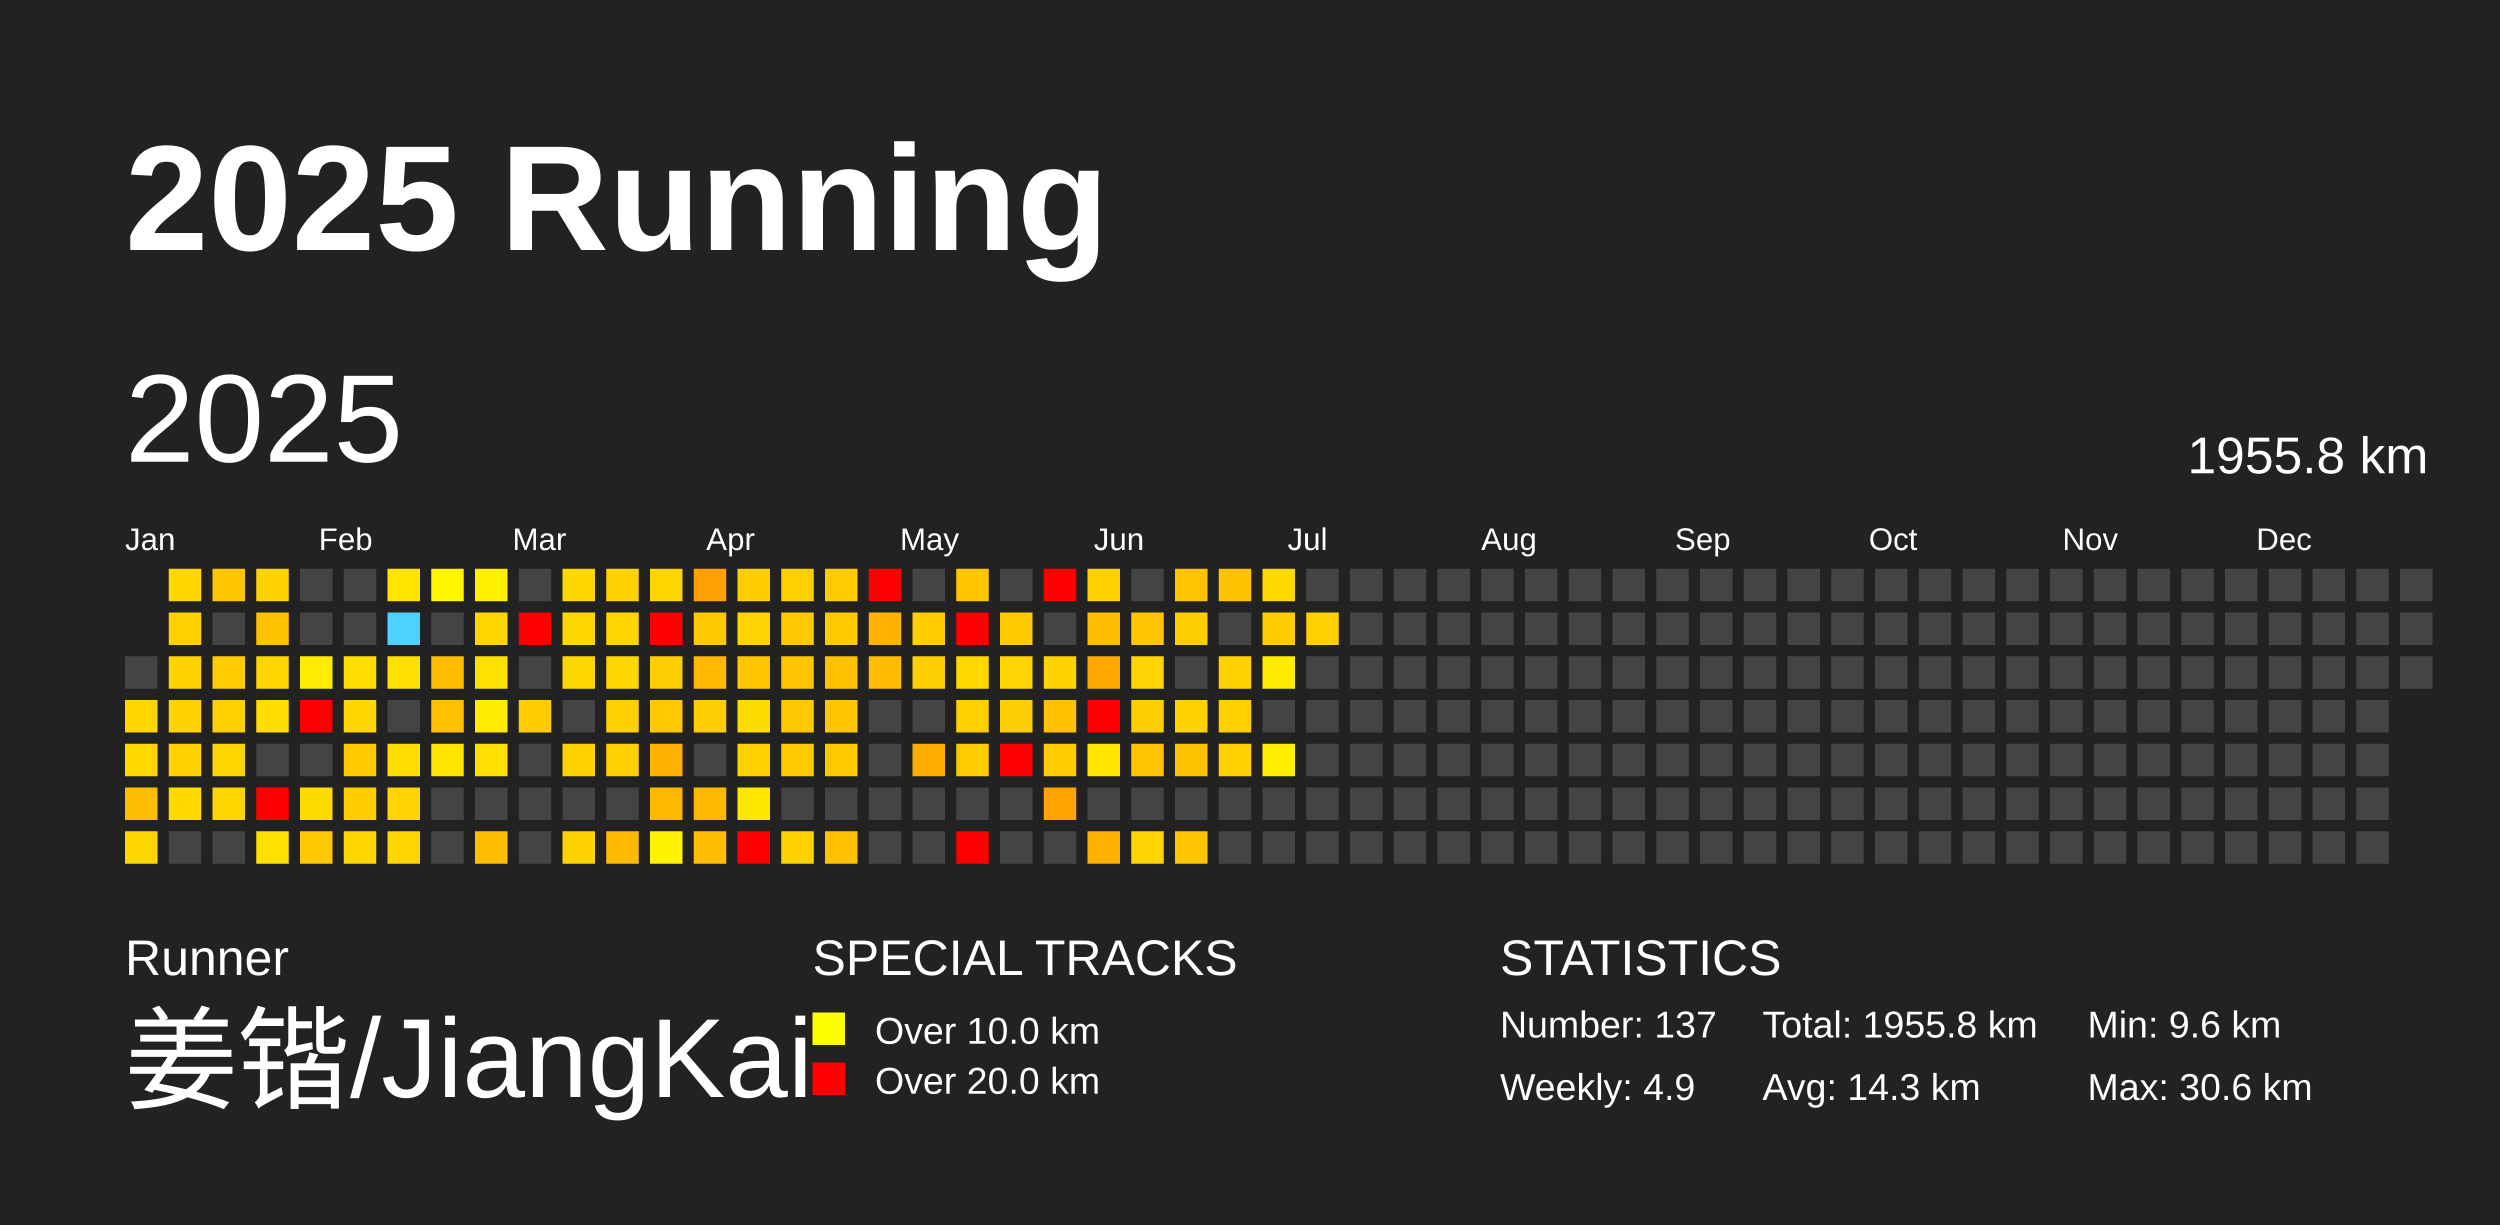
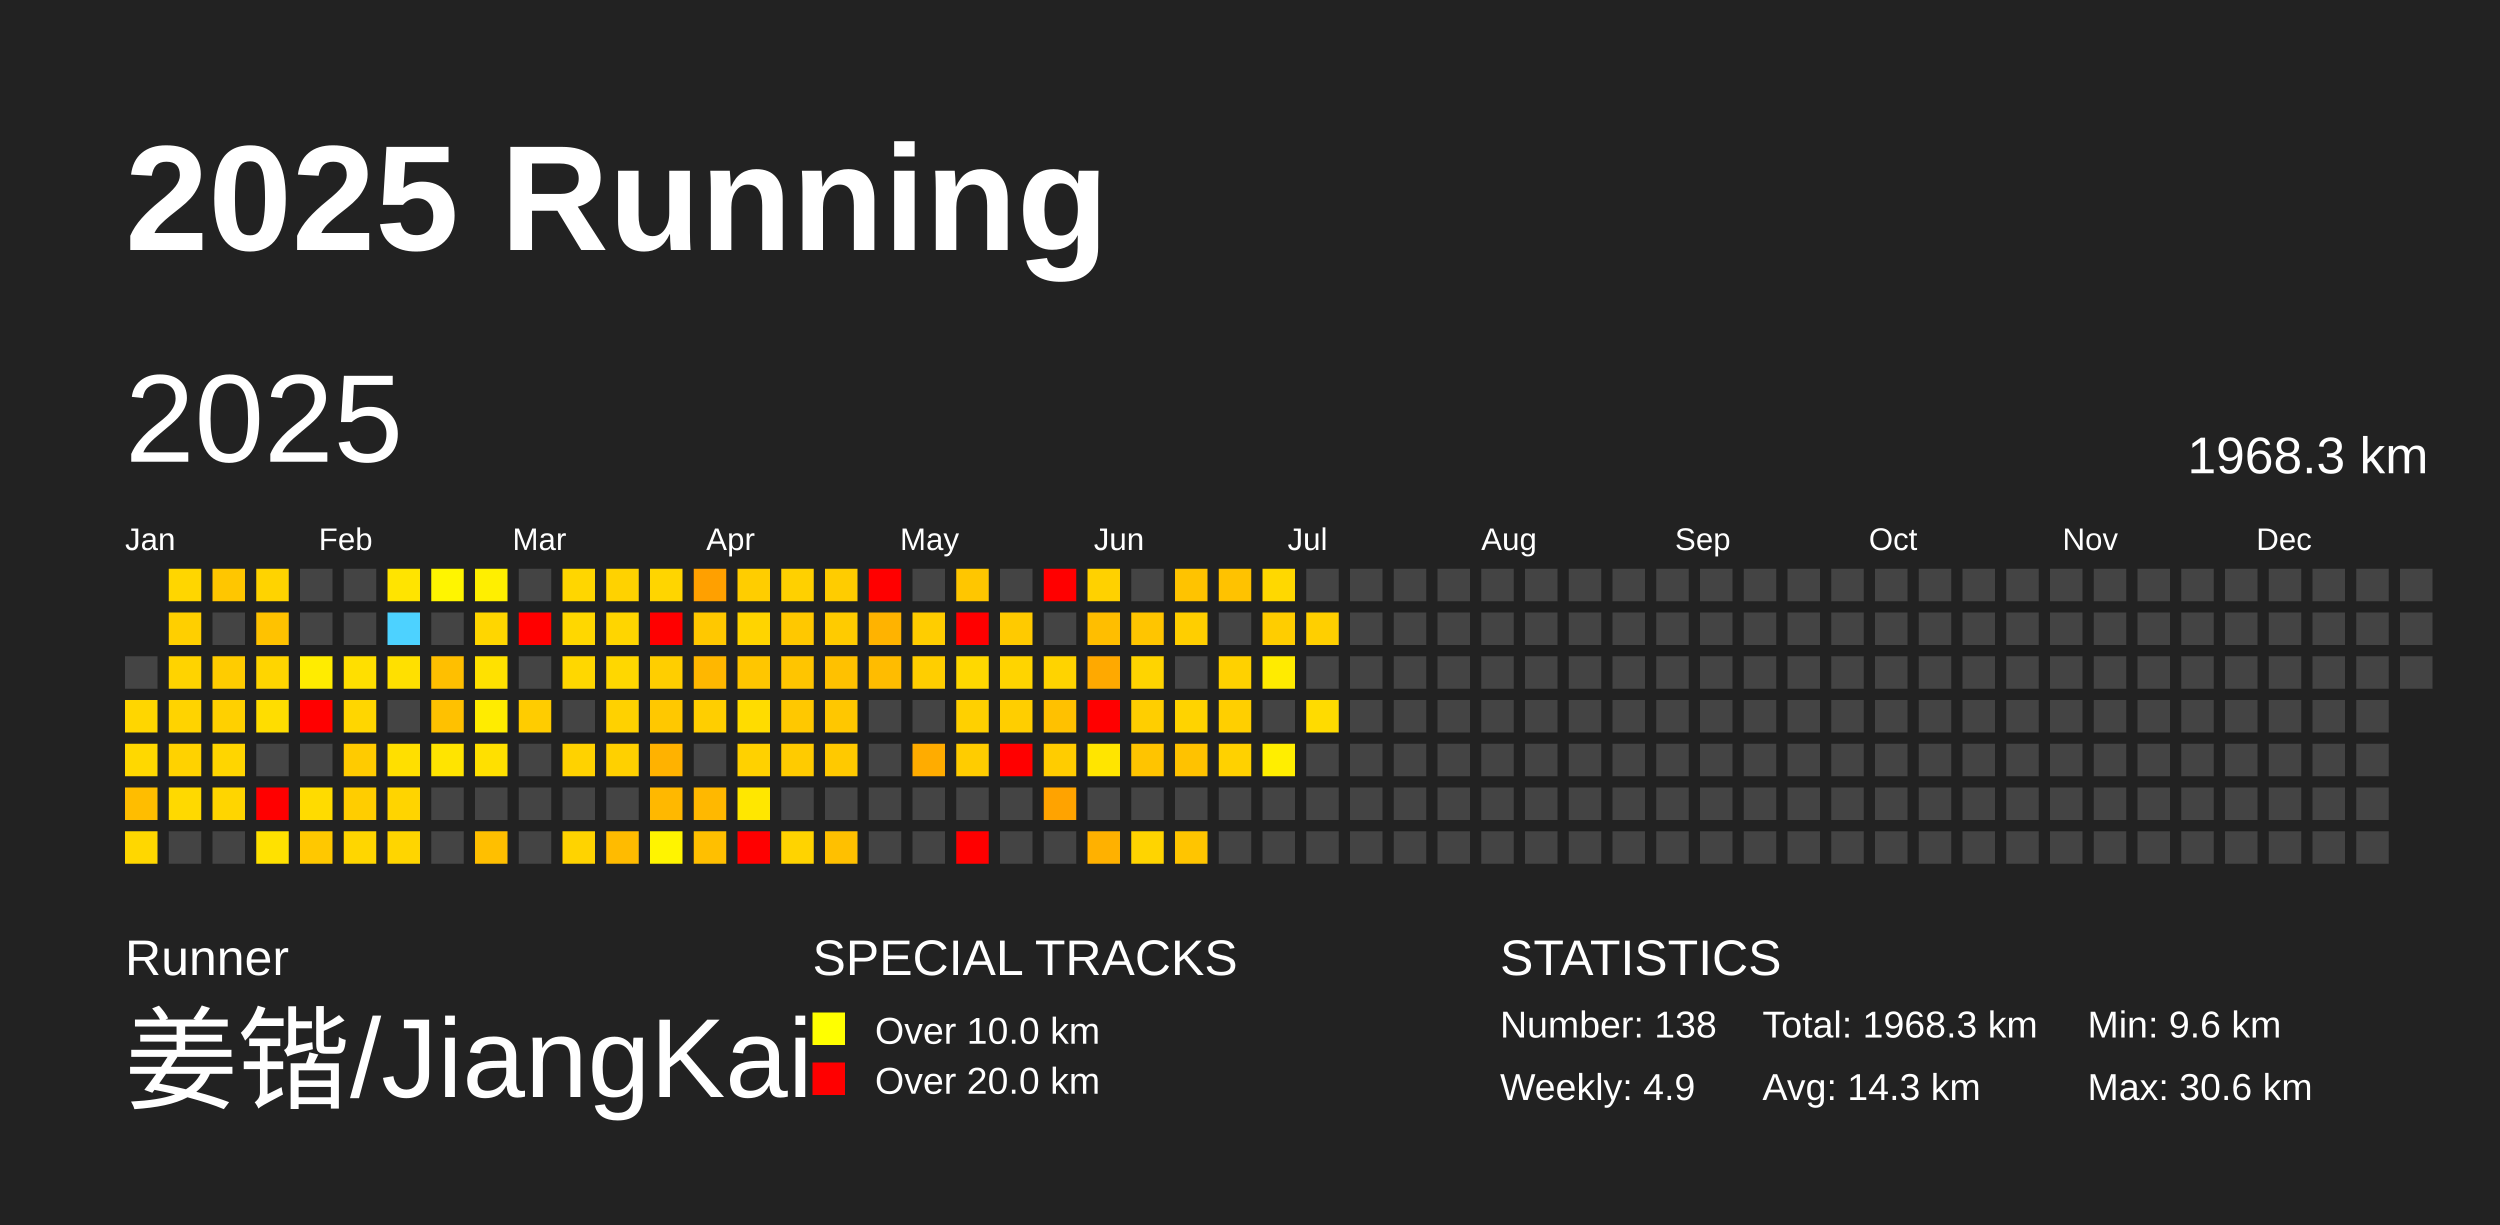
<svg xmlns="http://www.w3.org/2000/svg" baseProfile="full" height="98mm" version="1.1" viewBox="0,0,200,98" width="200mm">
  <defs />
  <rect fill="#222222" height="98" width="200" x="0" y="0" />
  <text fill="#FFFFFF" style="font-size:12px; font-family:Arial; font-weight:bold;" x="10" y="20">2025 Running</text>
  <text fill="#FFFFFF" style="font-size:4px; font-family:Arial" x="10" y="78">Runner</text>
  <text fill="#FFFFFF" style="font-size:9px; font-family:Arial" x="10" y="88">姜锴/JiangKai</text>
  <text fill="#FFFFFF" style="font-size:4px; font-family:Arial" x="65" y="78">SPECIAL TRACKS</text>
  <rect fill="yellow" height="2.6" width="2.6" x="65" y="81" />
  <text fill="#FFFFFF" style="font-size:3px; font-family:Arial" x="70" y="83.5">Over 10.0 km</text>
  <rect fill="red" height="2.6" width="2.6" x="65" y="85" />
  <text fill="#FFFFFF" style="font-size:3px; font-family:Arial" x="70" y="87.5">Over 20.0 km</text>
  <text fill="#FFFFFF" style="font-size:4px; font-family:Arial" x="120" y="78">STATISTICS</text>
-   <text fill="#FFFFFF" style="font-size:3px; font-family:Arial" x="120" y="83">Number: 137</text>
+   <text fill="#FFFFFF" style="font-size:3px; font-family:Arial" x="120" y="83">Number: 138</text>
  <text fill="#FFFFFF" style="font-size:3px; font-family:Arial" x="120" y="88">Weekly: 4.9</text>
-   <text fill="#FFFFFF" style="font-size:3px; font-family:Arial" x="141" y="83">Total: 1955.8 km</text>
+   <text fill="#FFFFFF" style="font-size:3px; font-family:Arial" x="141" y="83">Total: 1968.3 km</text>
  <text fill="#FFFFFF" style="font-size:3px; font-family:Arial" x="141" y="88">Avg: 14.3 km</text>
  <text fill="#FFFFFF" style="font-size:3px; font-family:Arial" x="167" y="83">Min: 9.6 km</text>
  <text fill="#FFFFFF" style="font-size:3px; font-family:Arial" x="167" y="88">Max: 30.6 km</text>
  <text dominant-baseline="hanging" fill="#FFFFFF" style="font-size:10.0px; font-family:Arial;" x="10" y="30">2025</text>
-   <text dominant-baseline="hanging" fill="#FFFFFF" style="font-size:4.125px; font-family:Arial;" x="175" y="35">1955.8 km</text>
+   <text dominant-baseline="hanging" fill="#FFFFFF" style="font-size:4.125px; font-family:Arial;" x="175" y="35">1968.3 km</text>
  <text fill="#FFFFFF" style="font-size:2.5px; font-family:Arial" x="10.0" y="44">Jan</text>
  <text fill="#FFFFFF" style="font-size:2.5px; font-family:Arial" x="25.5" y="44">Feb</text>
  <text fill="#FFFFFF" style="font-size:2.5px; font-family:Arial" x="41.0" y="44">Mar</text>
  <text fill="#FFFFFF" style="font-size:2.5px; font-family:Arial" x="56.5" y="44">Apr</text>
  <text fill="#FFFFFF" style="font-size:2.5px; font-family:Arial" x="72.0" y="44">May</text>
  <text fill="#FFFFFF" style="font-size:2.5px; font-family:Arial" x="87.5" y="44">Jun</text>
  <text fill="#FFFFFF" style="font-size:2.5px; font-family:Arial" x="103.0" y="44">Jul</text>
  <text fill="#FFFFFF" style="font-size:2.5px; font-family:Arial" x="118.5" y="44">Aug</text>
  <text fill="#FFFFFF" style="font-size:2.5px; font-family:Arial" x="134.0" y="44">Sep</text>
  <text fill="#FFFFFF" style="font-size:2.5px; font-family:Arial" x="149.5" y="44">Oct</text>
  <text fill="#FFFFFF" style="font-size:2.5px; font-family:Arial" x="165.0" y="44">Nov</text>
  <text fill="#FFFFFF" style="font-size:2.5px; font-family:Arial" x="180.5" y="44">Dec</text>
  <rect fill="#444444" height="2.6" width="2.6" x="10.0" y="52.5" />
  <rect fill="#ffd600" height="2.6" width="2.6" x="10.0" y="56.0" />
  <rect fill="#ffd800" height="2.6" width="2.6" x="10.0" y="59.5" />
  <rect fill="#ffbd00" height="2.6" width="2.6" x="10.0" y="63.0" />
  <rect fill="#ffd700" height="2.6" width="2.6" x="10.0" y="66.5" />
  <rect fill="#ffd600" height="2.6" width="2.6" x="13.5" y="45.5" />
  <rect fill="#ffcf00" height="2.6" width="2.6" x="13.5" y="49.0" />
  <rect fill="#ffd300" height="2.6" width="2.6" x="13.5" y="52.5" />
  <rect fill="#ffd300" height="2.6" width="2.6" x="13.5" y="56.0" />
  <rect fill="#ffd200" height="2.6" width="2.6" x="13.5" y="59.5" />
  <rect fill="#ffd900" height="2.6" width="2.6" x="13.5" y="63.0" />
  <rect fill="#444444" height="2.6" width="2.6" x="13.5" y="66.5" />
  <rect fill="#ffc600" height="2.6" width="2.6" x="17.0" y="45.5" />
  <rect fill="#444444" height="2.6" width="2.6" x="17.0" y="49.0" />
  <rect fill="#ffcc00" height="2.6" width="2.6" x="17.0" y="52.5" />
  <rect fill="#ffd000" height="2.6" width="2.6" x="17.0" y="56.0" />
  <rect fill="#ffd500" height="2.6" width="2.6" x="17.0" y="59.5" />
  <rect fill="#ffd500" height="2.6" width="2.6" x="17.0" y="63.0" />
  <rect fill="#444444" height="2.6" width="2.6" x="17.0" y="66.5" />
  <rect fill="#ffd300" height="2.6" width="2.6" x="20.5" y="45.5" />
  <rect fill="#ffc200" height="2.6" width="2.6" x="20.5" y="49.0" />
  <rect fill="#ffd500" height="2.6" width="2.6" x="20.5" y="52.5" />
  <rect fill="#ffdd00" height="2.6" width="2.6" x="20.5" y="56.0" />
  <rect fill="#444444" height="2.6" width="2.6" x="20.5" y="59.5" />
  <rect fill="red" height="2.6" width="2.6" x="20.5" y="63.0" />
  <rect fill="#ffe100" height="2.6" width="2.6" x="20.5" y="66.5" />
  <rect fill="#444444" height="2.6" width="2.6" x="24.0" y="45.5" />
  <rect fill="#444444" height="2.6" width="2.6" x="24.0" y="49.0" />
  <rect fill="#ffec00" height="2.6" width="2.6" x="24.0" y="52.5" />
  <rect fill="red" height="2.6" width="2.6" x="24.0" y="56.0" />
  <rect fill="#444444" height="2.6" width="2.6" x="24.0" y="59.5" />
  <rect fill="#ffdb00" height="2.6" width="2.6" x="24.0" y="63.0" />
  <rect fill="#ffc800" height="2.6" width="2.6" x="24.0" y="66.5" />
  <rect fill="#444444" height="2.6" width="2.6" x="27.5" y="45.5" />
  <rect fill="#444444" height="2.6" width="2.6" x="27.5" y="49.0" />
  <rect fill="#ffdf00" height="2.6" width="2.6" x="27.5" y="52.5" />
  <rect fill="#ffd600" height="2.6" width="2.6" x="27.5" y="56.0" />
  <rect fill="#ffcb00" height="2.6" width="2.6" x="27.5" y="59.5" />
  <rect fill="#ffcd00" height="2.6" width="2.6" x="27.5" y="63.0" />
  <rect fill="#ffd600" height="2.6" width="2.6" x="27.5" y="66.5" />
  <rect fill="#ffe400" height="2.6" width="2.6" x="31.0" y="45.5" />
  <rect fill="#4dd2ff" height="2.6" width="2.6" x="31.0" y="49.0" />
  <rect fill="#ffe000" height="2.6" width="2.6" x="31.0" y="52.5" />
  <rect fill="#444444" height="2.6" width="2.6" x="31.0" y="56.0" />
  <rect fill="#ffdf00" height="2.6" width="2.6" x="31.0" y="59.5" />
  <rect fill="#ffd400" height="2.6" width="2.6" x="31.0" y="63.0" />
  <rect fill="#ffd500" height="2.6" width="2.6" x="31.0" y="66.5" />
  <rect fill="#fff500" height="2.6" width="2.6" x="34.5" y="45.5" />
  <rect fill="#444444" height="2.6" width="2.6" x="34.5" y="49.0" />
  <rect fill="#ffbf00" height="2.6" width="2.6" x="34.5" y="52.5" />
  <rect fill="#ffc100" height="2.6" width="2.6" x="34.5" y="56.0" />
  <rect fill="#ffe400" height="2.6" width="2.6" x="34.5" y="59.5" />
  <rect fill="#444444" height="2.6" width="2.6" x="34.5" y="63.0" />
  <rect fill="#444444" height="2.6" width="2.6" x="34.5" y="66.5" />
  <rect fill="#ffef00" height="2.6" width="2.6" x="38.0" y="45.5" />
  <rect fill="#ffd600" height="2.6" width="2.6" x="38.0" y="49.0" />
  <rect fill="#ffe100" height="2.6" width="2.6" x="38.0" y="52.5" />
  <rect fill="#ffec00" height="2.6" width="2.6" x="38.0" y="56.0" />
  <rect fill="#ffe000" height="2.6" width="2.6" x="38.0" y="59.5" />
  <rect fill="#444444" height="2.6" width="2.6" x="38.0" y="63.0" />
  <rect fill="#ffbf00" height="2.6" width="2.6" x="38.0" y="66.5" />
  <rect fill="#444444" height="2.6" width="2.6" x="41.5" y="45.5" />
  <rect fill="red" height="2.6" width="2.6" x="41.5" y="49.0" />
  <rect fill="#444444" height="2.6" width="2.6" x="41.5" y="52.5" />
  <rect fill="#ffcc00" height="2.6" width="2.6" x="41.5" y="56.0" />
  <rect fill="#444444" height="2.6" width="2.6" x="41.5" y="59.5" />
  <rect fill="#444444" height="2.6" width="2.6" x="41.5" y="63.0" />
  <rect fill="#444444" height="2.6" width="2.6" x="41.5" y="66.5" />
  <rect fill="#ffd600" height="2.6" width="2.6" x="45.0" y="45.5" />
  <rect fill="#ffd700" height="2.6" width="2.6" x="45.0" y="49.0" />
  <rect fill="#ffd700" height="2.6" width="2.6" x="45.0" y="52.5" />
  <rect fill="#444444" height="2.6" width="2.6" x="45.0" y="56.0" />
  <rect fill="#ffd200" height="2.6" width="2.6" x="45.0" y="59.5" />
  <rect fill="#444444" height="2.6" width="2.6" x="45.0" y="63.0" />
  <rect fill="#ffd300" height="2.6" width="2.6" x="45.0" y="66.5" />
  <rect fill="#ffd200" height="2.6" width="2.6" x="48.5" y="45.5" />
  <rect fill="#ffd500" height="2.6" width="2.6" x="48.5" y="49.0" />
  <rect fill="#ffd700" height="2.6" width="2.6" x="48.5" y="52.5" />
  <rect fill="#ffd100" height="2.6" width="2.6" x="48.5" y="56.0" />
  <rect fill="#ffd000" height="2.6" width="2.6" x="48.5" y="59.5" />
  <rect fill="#444444" height="2.6" width="2.6" x="48.5" y="63.0" />
  <rect fill="#ffbb00" height="2.6" width="2.6" x="48.5" y="66.5" />
  <rect fill="#ffd500" height="2.6" width="2.6" x="52.0" y="45.5" />
  <rect fill="red" height="2.6" width="2.6" x="52.0" y="49.0" />
  <rect fill="#ffce00" height="2.6" width="2.6" x="52.0" y="52.5" />
  <rect fill="#ffc800" height="2.6" width="2.6" x="52.0" y="56.0" />
  <rect fill="#ffb200" height="2.6" width="2.6" x="52.0" y="59.5" />
  <rect fill="#ffb800" height="2.6" width="2.6" x="52.0" y="63.0" />
  <rect fill="#fff400" height="2.6" width="2.6" x="52.0" y="66.5" />
  <rect fill="#ffa000" height="2.6" width="2.6" x="55.5" y="45.5" />
  <rect fill="#ffc800" height="2.6" width="2.6" x="55.5" y="49.0" />
  <rect fill="#ffb700" height="2.6" width="2.6" x="55.5" y="52.5" />
  <rect fill="#ffce00" height="2.6" width="2.6" x="55.5" y="56.0" />
  <rect fill="#444444" height="2.6" width="2.6" x="55.5" y="59.5" />
  <rect fill="#ffb800" height="2.6" width="2.6" x="55.5" y="63.0" />
  <rect fill="#ffbf00" height="2.6" width="2.6" x="55.5" y="66.5" />
  <rect fill="#ffcd00" height="2.6" width="2.6" x="59.0" y="45.5" />
  <rect fill="#ffd400" height="2.6" width="2.6" x="59.0" y="49.0" />
  <rect fill="#ffc600" height="2.6" width="2.6" x="59.0" y="52.5" />
  <rect fill="#ffdc00" height="2.6" width="2.6" x="59.0" y="56.0" />
  <rect fill="#ffd100" height="2.6" width="2.6" x="59.0" y="59.5" />
  <rect fill="#ffe700" height="2.6" width="2.6" x="59.0" y="63.0" />
  <rect fill="red" height="2.6" width="2.6" x="59.0" y="66.5" />
  <rect fill="#ffd000" height="2.6" width="2.6" x="62.5" y="45.5" />
  <rect fill="#ffc800" height="2.6" width="2.6" x="62.5" y="49.0" />
  <rect fill="#ffc500" height="2.6" width="2.6" x="62.5" y="52.5" />
  <rect fill="#ffc800" height="2.6" width="2.6" x="62.5" y="56.0" />
  <rect fill="#ffcb00" height="2.6" width="2.6" x="62.5" y="59.5" />
  <rect fill="#444444" height="2.6" width="2.6" x="62.5" y="63.0" />
  <rect fill="#ffd300" height="2.6" width="2.6" x="62.5" y="66.5" />
  <rect fill="#ffcc00" height="2.6" width="2.6" x="66.0" y="45.5" />
  <rect fill="#ffcb00" height="2.6" width="2.6" x="66.0" y="49.0" />
  <rect fill="#ffc100" height="2.6" width="2.6" x="66.0" y="52.5" />
  <rect fill="#ffc700" height="2.6" width="2.6" x="66.0" y="56.0" />
  <rect fill="#ffc900" height="2.6" width="2.6" x="66.0" y="59.5" />
  <rect fill="#444444" height="2.6" width="2.6" x="66.0" y="63.0" />
  <rect fill="#ffc000" height="2.6" width="2.6" x="66.0" y="66.5" />
  <rect fill="red" height="2.6" width="2.6" x="69.5" y="45.5" />
  <rect fill="#ffb300" height="2.6" width="2.6" x="69.5" y="49.0" />
  <rect fill="#ffbc00" height="2.6" width="2.6" x="69.5" y="52.5" />
  <rect fill="#444444" height="2.6" width="2.6" x="69.5" y="56.0" />
  <rect fill="#444444" height="2.6" width="2.6" x="69.5" y="59.5" />
  <rect fill="#444444" height="2.6" width="2.6" x="69.5" y="63.0" />
  <rect fill="#444444" height="2.6" width="2.6" x="69.5" y="66.5" />
  <rect fill="#444444" height="2.6" width="2.6" x="73.0" y="45.5" />
  <rect fill="#ffcd00" height="2.6" width="2.6" x="73.0" y="49.0" />
  <rect fill="#ffce00" height="2.6" width="2.6" x="73.0" y="52.5" />
  <rect fill="#444444" height="2.6" width="2.6" x="73.0" y="56.0" />
  <rect fill="#ffac00" height="2.6" width="2.6" x="73.0" y="59.5" />
  <rect fill="#444444" height="2.6" width="2.6" x="73.0" y="63.0" />
  <rect fill="#444444" height="2.6" width="2.6" x="73.0" y="66.5" />
  <rect fill="#ffc600" height="2.6" width="2.6" x="76.5" y="45.5" />
  <rect fill="red" height="2.6" width="2.6" x="76.5" y="49.0" />
  <rect fill="#ffd800" height="2.6" width="2.6" x="76.5" y="52.5" />
  <rect fill="#ffd000" height="2.6" width="2.6" x="76.5" y="56.0" />
  <rect fill="#ffcc00" height="2.6" width="2.6" x="76.5" y="59.5" />
  <rect fill="#444444" height="2.6" width="2.6" x="76.5" y="63.0" />
  <rect fill="red" height="2.6" width="2.6" x="76.5" y="66.5" />
  <rect fill="#444444" height="2.6" width="2.6" x="80.0" y="45.5" />
  <rect fill="#ffca00" height="2.6" width="2.6" x="80.0" y="49.0" />
  <rect fill="#ffd400" height="2.6" width="2.6" x="80.0" y="52.5" />
  <rect fill="#ffce00" height="2.6" width="2.6" x="80.0" y="56.0" />
  <rect fill="red" height="2.6" width="2.6" x="80.0" y="59.5" />
  <rect fill="#444444" height="2.6" width="2.6" x="80.0" y="63.0" />
  <rect fill="#444444" height="2.6" width="2.6" x="80.0" y="66.5" />
  <rect fill="red" height="2.6" width="2.6" x="83.5" y="45.5" />
  <rect fill="#444444" height="2.6" width="2.6" x="83.5" y="49.0" />
  <rect fill="#ffd300" height="2.6" width="2.6" x="83.5" y="52.5" />
  <rect fill="#ffc100" height="2.6" width="2.6" x="83.5" y="56.0" />
  <rect fill="#ffcc00" height="2.6" width="2.6" x="83.5" y="59.5" />
  <rect fill="#ffa300" height="2.6" width="2.6" x="83.5" y="63.0" />
  <rect fill="#444444" height="2.6" width="2.6" x="83.5" y="66.5" />
  <rect fill="#ffd100" height="2.6" width="2.6" x="87.0" y="45.5" />
  <rect fill="#ffbe00" height="2.6" width="2.6" x="87.0" y="49.0" />
  <rect fill="#ffa900" height="2.6" width="2.6" x="87.0" y="52.5" />
  <rect fill="red" height="2.6" width="2.6" x="87.0" y="56.0" />
  <rect fill="#ffe500" height="2.6" width="2.6" x="87.0" y="59.5" />
  <rect fill="#444444" height="2.6" width="2.6" x="87.0" y="63.0" />
  <rect fill="#ffb100" height="2.6" width="2.6" x="87.0" y="66.5" />
  <rect fill="#444444" height="2.6" width="2.6" x="90.5" y="45.5" />
  <rect fill="#ffc500" height="2.6" width="2.6" x="90.5" y="49.0" />
  <rect fill="#ffd400" height="2.6" width="2.6" x="90.5" y="52.5" />
  <rect fill="#ffce00" height="2.6" width="2.6" x="90.5" y="56.0" />
  <rect fill="#ffc400" height="2.6" width="2.6" x="90.5" y="59.5" />
  <rect fill="#444444" height="2.6" width="2.6" x="90.5" y="63.0" />
  <rect fill="#ffd400" height="2.6" width="2.6" x="90.5" y="66.5" />
  <rect fill="#ffc300" height="2.6" width="2.6" x="94.0" y="45.5" />
  <rect fill="#ffce00" height="2.6" width="2.6" x="94.0" y="49.0" />
  <rect fill="#444444" height="2.6" width="2.6" x="94.0" y="52.5" />
  <rect fill="#ffd300" height="2.6" width="2.6" x="94.0" y="56.0" />
  <rect fill="#ffc200" height="2.6" width="2.6" x="94.0" y="59.5" />
  <rect fill="#444444" height="2.6" width="2.6" x="94.0" y="63.0" />
  <rect fill="#ffc500" height="2.6" width="2.6" x="94.0" y="66.5" />
  <rect fill="#ffc200" height="2.6" width="2.6" x="97.5" y="45.5" />
  <rect fill="#444444" height="2.6" width="2.6" x="97.5" y="49.0" />
  <rect fill="#ffd100" height="2.6" width="2.6" x="97.5" y="52.5" />
  <rect fill="#ffcf00" height="2.6" width="2.6" x="97.5" y="56.0" />
  <rect fill="#ffd100" height="2.6" width="2.6" x="97.5" y="59.5" />
  <rect fill="#444444" height="2.6" width="2.6" x="97.5" y="63.0" />
  <rect fill="#444444" height="2.6" width="2.6" x="97.5" y="66.5" />
  <rect fill="#ffd800" height="2.6" width="2.6" x="101.0" y="45.5" />
  <rect fill="#ffcd00" height="2.6" width="2.6" x="101.0" y="49.0" />
  <rect fill="#ffeb00" height="2.6" width="2.6" x="101.0" y="52.5" />
  <rect fill="#444444" height="2.6" width="2.6" x="101.0" y="56.0" />
  <rect fill="#ffee00" height="2.6" width="2.6" x="101.0" y="59.5" />
  <rect fill="#444444" height="2.6" width="2.6" x="101.0" y="63.0" />
  <rect fill="#444444" height="2.6" width="2.6" x="101.0" y="66.5" />
  <rect fill="#444444" height="2.6" width="2.6" x="104.5" y="45.5" />
  <rect fill="#ffcf00" height="2.6" width="2.6" x="104.5" y="49.0" />
  <rect fill="#444444" height="2.6" width="2.6" x="104.5" y="52.5" />
-   <rect fill="#444444" height="2.6" width="2.6" x="104.5" y="56.0" />
+   <rect fill="#ffdb00" height="2.6" width="2.6" x="104.5" y="56.0" />
  <rect fill="#444444" height="2.6" width="2.6" x="104.5" y="59.5" />
  <rect fill="#444444" height="2.6" width="2.6" x="104.5" y="63.0" />
  <rect fill="#444444" height="2.6" width="2.6" x="104.5" y="66.5" />
  <rect fill="#444444" height="2.6" width="2.6" x="108.0" y="45.5" />
  <rect fill="#444444" height="2.6" width="2.6" x="108.0" y="49.0" />
  <rect fill="#444444" height="2.6" width="2.6" x="108.0" y="52.5" />
  <rect fill="#444444" height="2.6" width="2.6" x="108.0" y="56.0" />
  <rect fill="#444444" height="2.6" width="2.6" x="108.0" y="59.5" />
  <rect fill="#444444" height="2.6" width="2.6" x="108.0" y="63.0" />
  <rect fill="#444444" height="2.6" width="2.6" x="108.0" y="66.5" />
  <rect fill="#444444" height="2.6" width="2.6" x="111.5" y="45.5" />
  <rect fill="#444444" height="2.6" width="2.6" x="111.5" y="49.0" />
  <rect fill="#444444" height="2.6" width="2.6" x="111.5" y="52.5" />
  <rect fill="#444444" height="2.6" width="2.6" x="111.5" y="56.0" />
  <rect fill="#444444" height="2.6" width="2.6" x="111.5" y="59.5" />
  <rect fill="#444444" height="2.6" width="2.6" x="111.5" y="63.0" />
  <rect fill="#444444" height="2.6" width="2.6" x="111.5" y="66.5" />
  <rect fill="#444444" height="2.6" width="2.6" x="115.0" y="45.5" />
  <rect fill="#444444" height="2.6" width="2.6" x="115.0" y="49.0" />
  <rect fill="#444444" height="2.6" width="2.6" x="115.0" y="52.5" />
  <rect fill="#444444" height="2.6" width="2.6" x="115.0" y="56.0" />
  <rect fill="#444444" height="2.6" width="2.6" x="115.0" y="59.5" />
  <rect fill="#444444" height="2.6" width="2.6" x="115.0" y="63.0" />
  <rect fill="#444444" height="2.6" width="2.6" x="115.0" y="66.5" />
  <rect fill="#444444" height="2.6" width="2.6" x="118.5" y="45.5" />
  <rect fill="#444444" height="2.6" width="2.6" x="118.5" y="49.0" />
  <rect fill="#444444" height="2.6" width="2.6" x="118.5" y="52.5" />
  <rect fill="#444444" height="2.6" width="2.6" x="118.5" y="56.0" />
  <rect fill="#444444" height="2.6" width="2.6" x="118.5" y="59.5" />
  <rect fill="#444444" height="2.6" width="2.6" x="118.5" y="63.0" />
  <rect fill="#444444" height="2.6" width="2.6" x="118.5" y="66.5" />
  <rect fill="#444444" height="2.6" width="2.6" x="122.0" y="45.5" />
  <rect fill="#444444" height="2.6" width="2.6" x="122.0" y="49.0" />
  <rect fill="#444444" height="2.6" width="2.6" x="122.0" y="52.5" />
  <rect fill="#444444" height="2.6" width="2.6" x="122.0" y="56.0" />
  <rect fill="#444444" height="2.6" width="2.6" x="122.0" y="59.5" />
  <rect fill="#444444" height="2.6" width="2.6" x="122.0" y="63.0" />
  <rect fill="#444444" height="2.6" width="2.6" x="122.0" y="66.5" />
  <rect fill="#444444" height="2.6" width="2.6" x="125.5" y="45.5" />
  <rect fill="#444444" height="2.6" width="2.6" x="125.5" y="49.0" />
  <rect fill="#444444" height="2.6" width="2.6" x="125.5" y="52.5" />
  <rect fill="#444444" height="2.6" width="2.6" x="125.5" y="56.0" />
  <rect fill="#444444" height="2.6" width="2.6" x="125.5" y="59.5" />
  <rect fill="#444444" height="2.6" width="2.6" x="125.5" y="63.0" />
  <rect fill="#444444" height="2.6" width="2.6" x="125.5" y="66.5" />
  <rect fill="#444444" height="2.6" width="2.6" x="129.0" y="45.5" />
  <rect fill="#444444" height="2.6" width="2.6" x="129.0" y="49.0" />
  <rect fill="#444444" height="2.6" width="2.6" x="129.0" y="52.5" />
  <rect fill="#444444" height="2.6" width="2.6" x="129.0" y="56.0" />
  <rect fill="#444444" height="2.6" width="2.6" x="129.0" y="59.5" />
  <rect fill="#444444" height="2.6" width="2.6" x="129.0" y="63.0" />
  <rect fill="#444444" height="2.6" width="2.6" x="129.0" y="66.5" />
  <rect fill="#444444" height="2.6" width="2.6" x="132.5" y="45.5" />
  <rect fill="#444444" height="2.6" width="2.6" x="132.5" y="49.0" />
  <rect fill="#444444" height="2.6" width="2.6" x="132.5" y="52.5" />
  <rect fill="#444444" height="2.6" width="2.6" x="132.5" y="56.0" />
  <rect fill="#444444" height="2.6" width="2.6" x="132.5" y="59.5" />
  <rect fill="#444444" height="2.6" width="2.6" x="132.5" y="63.0" />
  <rect fill="#444444" height="2.6" width="2.6" x="132.5" y="66.5" />
  <rect fill="#444444" height="2.6" width="2.6" x="136.0" y="45.5" />
  <rect fill="#444444" height="2.6" width="2.6" x="136.0" y="49.0" />
  <rect fill="#444444" height="2.6" width="2.6" x="136.0" y="52.5" />
  <rect fill="#444444" height="2.6" width="2.6" x="136.0" y="56.0" />
  <rect fill="#444444" height="2.6" width="2.6" x="136.0" y="59.5" />
  <rect fill="#444444" height="2.6" width="2.6" x="136.0" y="63.0" />
  <rect fill="#444444" height="2.6" width="2.6" x="136.0" y="66.5" />
  <rect fill="#444444" height="2.6" width="2.6" x="139.5" y="45.5" />
  <rect fill="#444444" height="2.6" width="2.6" x="139.5" y="49.0" />
  <rect fill="#444444" height="2.6" width="2.6" x="139.5" y="52.5" />
  <rect fill="#444444" height="2.6" width="2.6" x="139.5" y="56.0" />
  <rect fill="#444444" height="2.6" width="2.6" x="139.5" y="59.5" />
  <rect fill="#444444" height="2.6" width="2.6" x="139.5" y="63.0" />
  <rect fill="#444444" height="2.6" width="2.6" x="139.5" y="66.5" />
  <rect fill="#444444" height="2.6" width="2.6" x="143.0" y="45.5" />
  <rect fill="#444444" height="2.6" width="2.6" x="143.0" y="49.0" />
  <rect fill="#444444" height="2.6" width="2.6" x="143.0" y="52.5" />
  <rect fill="#444444" height="2.6" width="2.6" x="143.0" y="56.0" />
  <rect fill="#444444" height="2.6" width="2.6" x="143.0" y="59.5" />
  <rect fill="#444444" height="2.6" width="2.6" x="143.0" y="63.0" />
  <rect fill="#444444" height="2.6" width="2.6" x="143.0" y="66.5" />
  <rect fill="#444444" height="2.6" width="2.6" x="146.5" y="45.5" />
  <rect fill="#444444" height="2.6" width="2.6" x="146.5" y="49.0" />
  <rect fill="#444444" height="2.6" width="2.6" x="146.5" y="52.5" />
  <rect fill="#444444" height="2.6" width="2.6" x="146.5" y="56.0" />
  <rect fill="#444444" height="2.6" width="2.6" x="146.5" y="59.5" />
  <rect fill="#444444" height="2.6" width="2.6" x="146.5" y="63.0" />
  <rect fill="#444444" height="2.6" width="2.6" x="146.5" y="66.5" />
  <rect fill="#444444" height="2.6" width="2.6" x="150.0" y="45.5" />
  <rect fill="#444444" height="2.6" width="2.6" x="150.0" y="49.0" />
  <rect fill="#444444" height="2.6" width="2.6" x="150.0" y="52.5" />
  <rect fill="#444444" height="2.6" width="2.6" x="150.0" y="56.0" />
  <rect fill="#444444" height="2.6" width="2.6" x="150.0" y="59.5" />
  <rect fill="#444444" height="2.6" width="2.6" x="150.0" y="63.0" />
  <rect fill="#444444" height="2.6" width="2.6" x="150.0" y="66.5" />
  <rect fill="#444444" height="2.6" width="2.6" x="153.5" y="45.5" />
  <rect fill="#444444" height="2.6" width="2.6" x="153.5" y="49.0" />
  <rect fill="#444444" height="2.6" width="2.6" x="153.5" y="52.5" />
  <rect fill="#444444" height="2.6" width="2.6" x="153.5" y="56.0" />
  <rect fill="#444444" height="2.6" width="2.6" x="153.5" y="59.5" />
  <rect fill="#444444" height="2.6" width="2.6" x="153.5" y="63.0" />
  <rect fill="#444444" height="2.6" width="2.6" x="153.5" y="66.5" />
  <rect fill="#444444" height="2.6" width="2.6" x="157.0" y="45.5" />
  <rect fill="#444444" height="2.6" width="2.6" x="157.0" y="49.0" />
  <rect fill="#444444" height="2.6" width="2.6" x="157.0" y="52.5" />
  <rect fill="#444444" height="2.6" width="2.6" x="157.0" y="56.0" />
  <rect fill="#444444" height="2.6" width="2.6" x="157.0" y="59.5" />
  <rect fill="#444444" height="2.6" width="2.6" x="157.0" y="63.0" />
  <rect fill="#444444" height="2.6" width="2.6" x="157.0" y="66.5" />
  <rect fill="#444444" height="2.6" width="2.6" x="160.5" y="45.5" />
  <rect fill="#444444" height="2.6" width="2.6" x="160.5" y="49.0" />
  <rect fill="#444444" height="2.6" width="2.6" x="160.5" y="52.5" />
  <rect fill="#444444" height="2.6" width="2.6" x="160.5" y="56.0" />
  <rect fill="#444444" height="2.6" width="2.6" x="160.5" y="59.5" />
  <rect fill="#444444" height="2.6" width="2.6" x="160.5" y="63.0" />
  <rect fill="#444444" height="2.6" width="2.6" x="160.5" y="66.5" />
  <rect fill="#444444" height="2.6" width="2.6" x="164.0" y="45.5" />
  <rect fill="#444444" height="2.6" width="2.6" x="164.0" y="49.0" />
  <rect fill="#444444" height="2.6" width="2.6" x="164.0" y="52.5" />
  <rect fill="#444444" height="2.6" width="2.6" x="164.0" y="56.0" />
  <rect fill="#444444" height="2.6" width="2.6" x="164.0" y="59.5" />
  <rect fill="#444444" height="2.6" width="2.6" x="164.0" y="63.0" />
  <rect fill="#444444" height="2.6" width="2.6" x="164.0" y="66.5" />
  <rect fill="#444444" height="2.6" width="2.6" x="167.5" y="45.5" />
  <rect fill="#444444" height="2.6" width="2.6" x="167.5" y="49.0" />
  <rect fill="#444444" height="2.6" width="2.6" x="167.5" y="52.5" />
  <rect fill="#444444" height="2.6" width="2.6" x="167.5" y="56.0" />
  <rect fill="#444444" height="2.6" width="2.6" x="167.5" y="59.5" />
  <rect fill="#444444" height="2.6" width="2.6" x="167.5" y="63.0" />
  <rect fill="#444444" height="2.6" width="2.6" x="167.5" y="66.5" />
  <rect fill="#444444" height="2.6" width="2.6" x="171.0" y="45.5" />
  <rect fill="#444444" height="2.6" width="2.6" x="171.0" y="49.0" />
  <rect fill="#444444" height="2.6" width="2.6" x="171.0" y="52.5" />
  <rect fill="#444444" height="2.6" width="2.6" x="171.0" y="56.0" />
  <rect fill="#444444" height="2.6" width="2.6" x="171.0" y="59.5" />
  <rect fill="#444444" height="2.6" width="2.6" x="171.0" y="63.0" />
  <rect fill="#444444" height="2.6" width="2.6" x="171.0" y="66.5" />
  <rect fill="#444444" height="2.6" width="2.6" x="174.5" y="45.5" />
  <rect fill="#444444" height="2.6" width="2.6" x="174.5" y="49.0" />
  <rect fill="#444444" height="2.6" width="2.6" x="174.5" y="52.5" />
  <rect fill="#444444" height="2.6" width="2.6" x="174.5" y="56.0" />
  <rect fill="#444444" height="2.6" width="2.6" x="174.5" y="59.5" />
  <rect fill="#444444" height="2.6" width="2.6" x="174.5" y="63.0" />
  <rect fill="#444444" height="2.6" width="2.6" x="174.5" y="66.5" />
  <rect fill="#444444" height="2.6" width="2.6" x="178.0" y="45.5" />
  <rect fill="#444444" height="2.6" width="2.6" x="178.0" y="49.0" />
  <rect fill="#444444" height="2.6" width="2.6" x="178.0" y="52.5" />
  <rect fill="#444444" height="2.6" width="2.6" x="178.0" y="56.0" />
  <rect fill="#444444" height="2.6" width="2.6" x="178.0" y="59.5" />
  <rect fill="#444444" height="2.6" width="2.6" x="178.0" y="63.0" />
  <rect fill="#444444" height="2.6" width="2.6" x="178.0" y="66.5" />
  <rect fill="#444444" height="2.6" width="2.6" x="181.5" y="45.5" />
  <rect fill="#444444" height="2.6" width="2.6" x="181.5" y="49.0" />
  <rect fill="#444444" height="2.6" width="2.6" x="181.5" y="52.5" />
  <rect fill="#444444" height="2.6" width="2.6" x="181.5" y="56.0" />
  <rect fill="#444444" height="2.6" width="2.6" x="181.5" y="59.5" />
  <rect fill="#444444" height="2.6" width="2.6" x="181.5" y="63.0" />
  <rect fill="#444444" height="2.6" width="2.6" x="181.5" y="66.5" />
  <rect fill="#444444" height="2.6" width="2.6" x="185.0" y="45.5" />
  <rect fill="#444444" height="2.6" width="2.6" x="185.0" y="49.0" />
  <rect fill="#444444" height="2.6" width="2.6" x="185.0" y="52.5" />
  <rect fill="#444444" height="2.6" width="2.6" x="185.0" y="56.0" />
  <rect fill="#444444" height="2.6" width="2.6" x="185.0" y="59.5" />
  <rect fill="#444444" height="2.6" width="2.6" x="185.0" y="63.0" />
  <rect fill="#444444" height="2.6" width="2.6" x="185.0" y="66.5" />
  <rect fill="#444444" height="2.6" width="2.6" x="188.5" y="45.5" />
  <rect fill="#444444" height="2.6" width="2.6" x="188.5" y="49.0" />
  <rect fill="#444444" height="2.6" width="2.6" x="188.5" y="52.5" />
  <rect fill="#444444" height="2.6" width="2.6" x="188.5" y="56.0" />
  <rect fill="#444444" height="2.6" width="2.6" x="188.5" y="59.5" />
  <rect fill="#444444" height="2.6" width="2.6" x="188.5" y="63.0" />
  <rect fill="#444444" height="2.6" width="2.6" x="188.5" y="66.5" />
  <rect fill="#444444" height="2.6" width="2.6" x="192.0" y="45.5" />
  <rect fill="#444444" height="2.6" width="2.6" x="192.0" y="49.0" />
  <rect fill="#444444" height="2.6" width="2.6" x="192.0" y="52.5" />
</svg>
